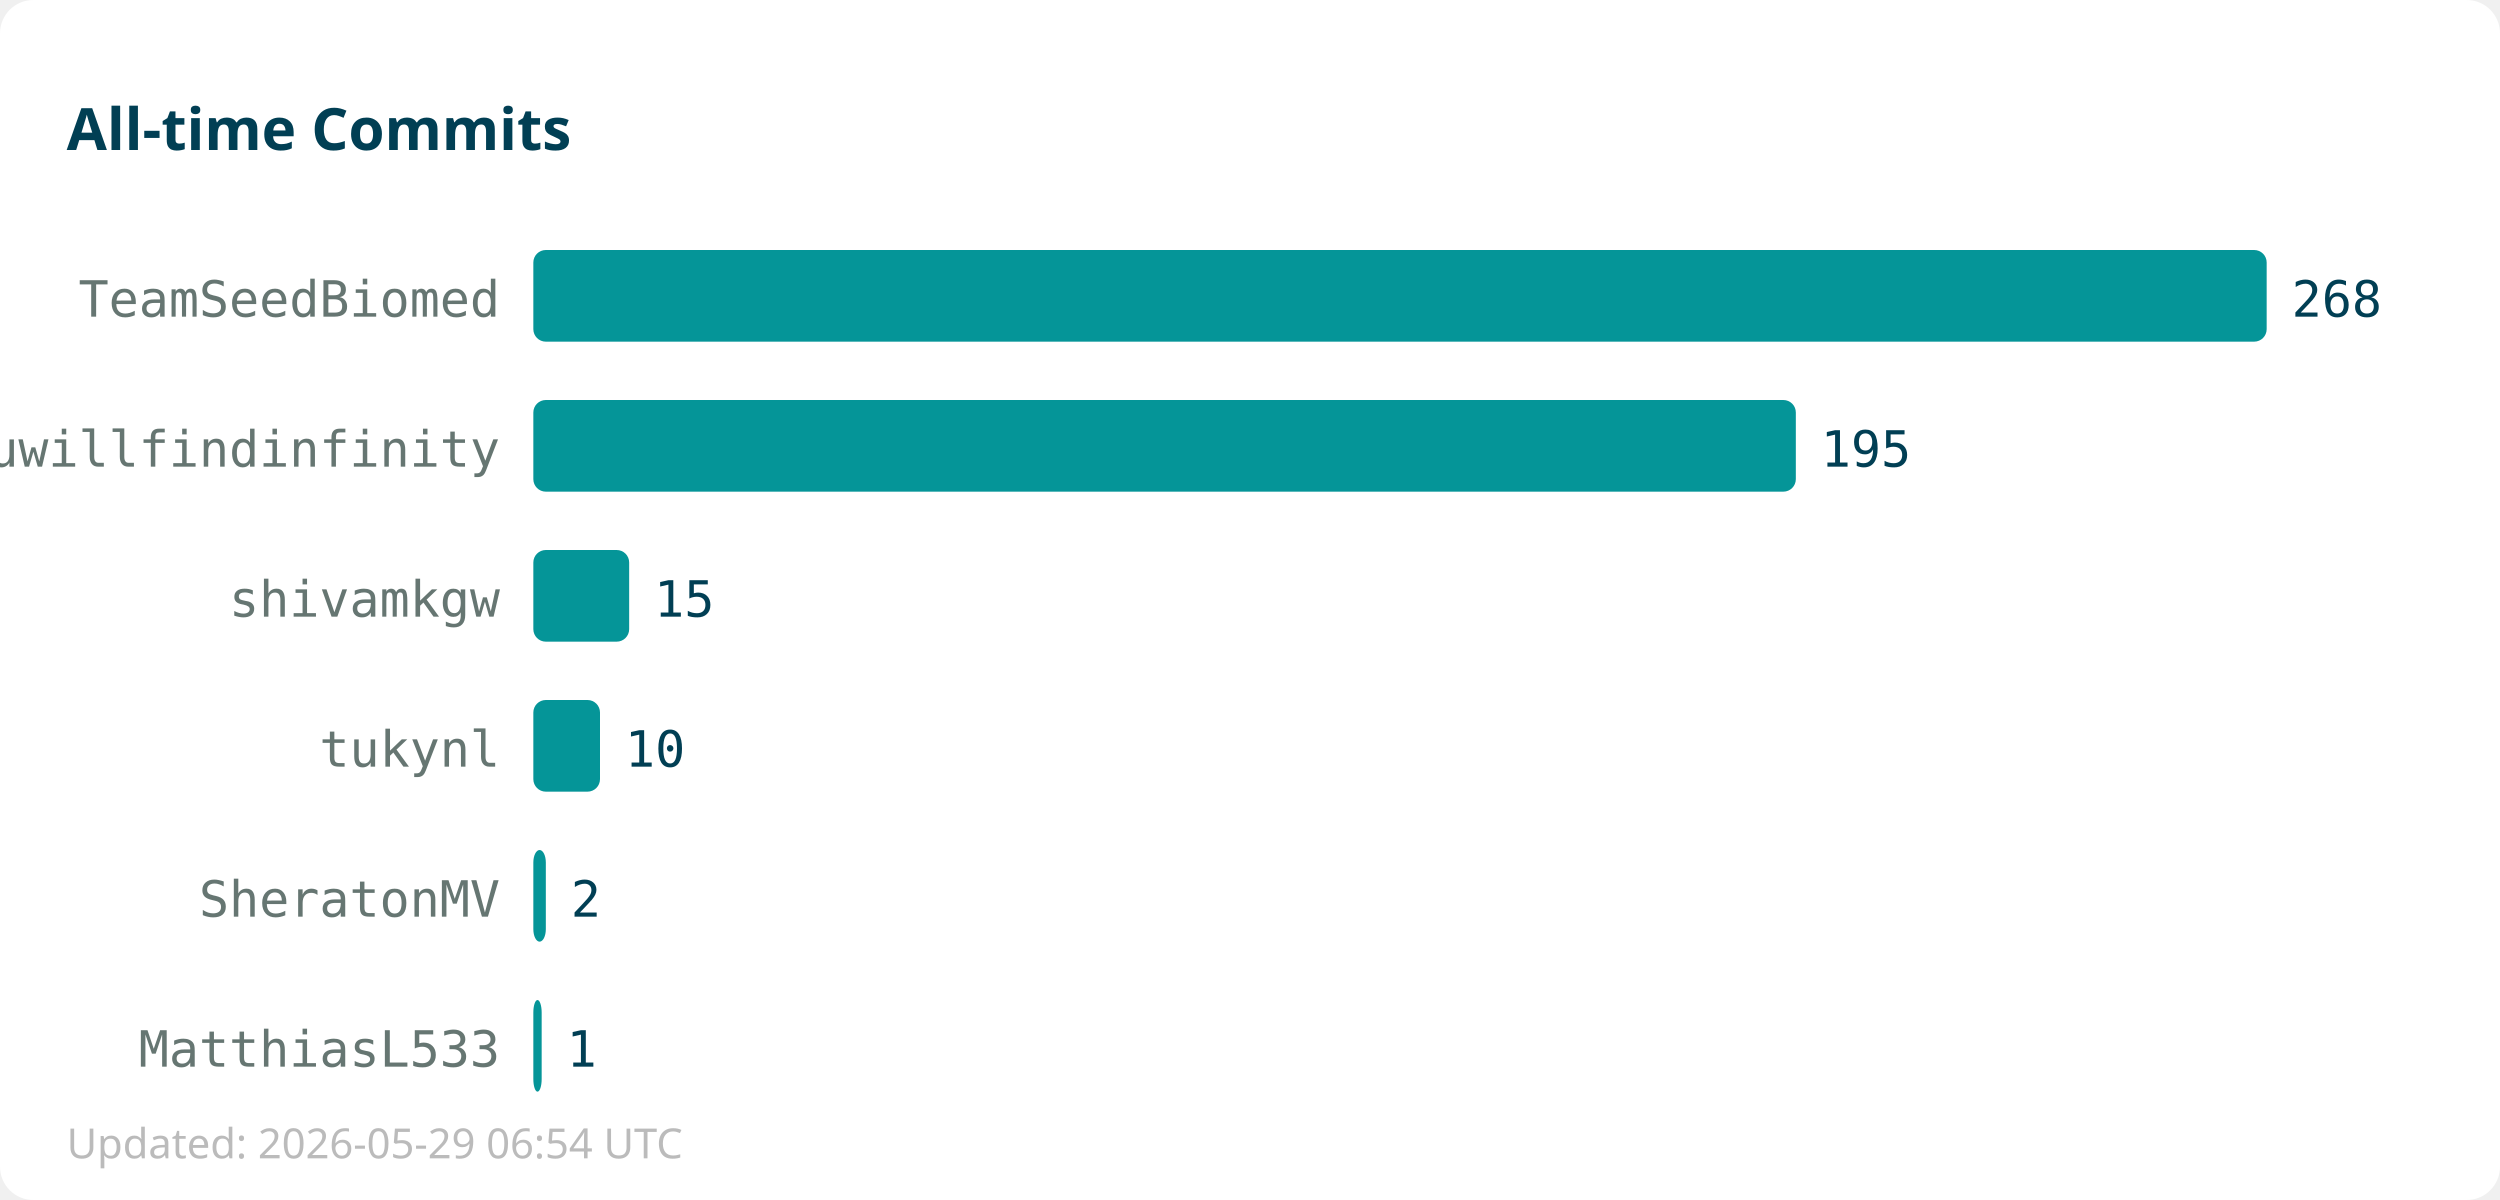
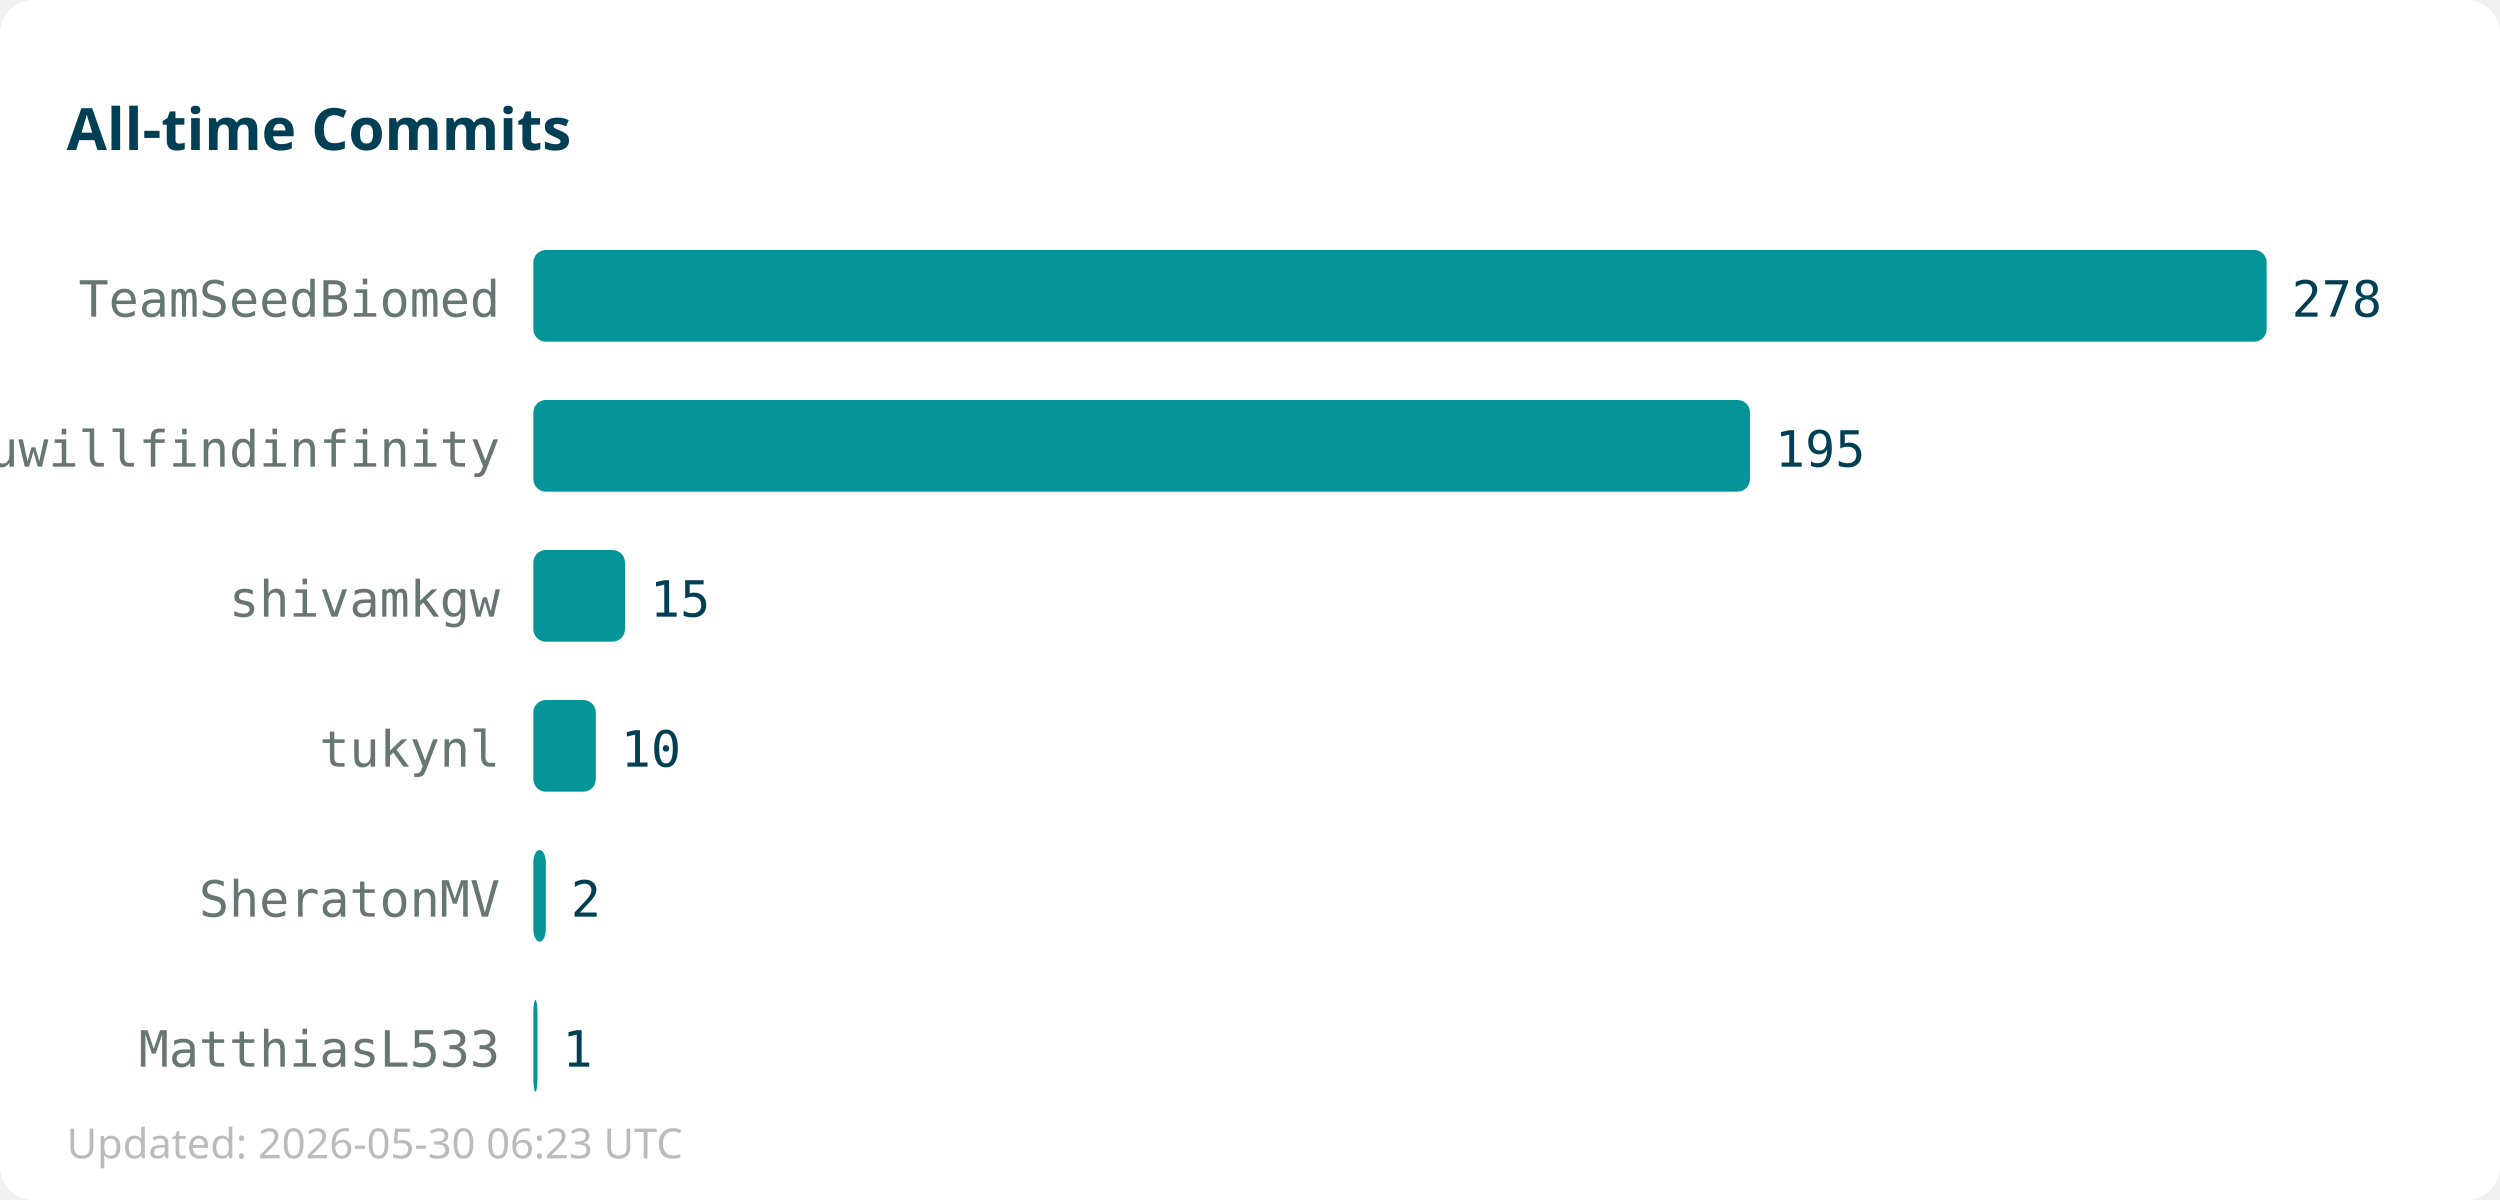
<svg xmlns="http://www.w3.org/2000/svg" width="600" height="288">
  <rect width="600" height="288" fill="#ffffff" rx="8" />
  <text x="16" y="36" font-family="sans-serif" font-size="14" font-weight="bold" fill="#013f54">All-time Commits</text>
  <text x="120" y="76" text-anchor="end" font-family="monospace" font-size="12" fill="#667672">TeamSeedBiomed</text>
  <rect x="128" y="60" width="416" height="22" fill="#059598" rx="3" />
-   <text x="550" y="76" font-family="monospace" font-size="12" fill="#013f54">268</text>
+   <text x="550" y="76" font-family="monospace" font-size="12" fill="#013f54">278</text>
  <text x="120" y="112" text-anchor="end" font-family="monospace" font-size="12" fill="#667672">youwillfindinfinity</text>
-   <rect x="128" y="96" width="303" height="22" fill="#059598" rx="3" />
-   <text x="437" y="112" font-family="monospace" font-size="12" fill="#013f54">195</text>
+   <rect x="128" y="96" width="292" height="22" fill="#059598" rx="3" />
+   <text x="426" y="112" font-family="monospace" font-size="12" fill="#013f54">195</text>
  <text x="120" y="148" text-anchor="end" font-family="monospace" font-size="12" fill="#667672">shivamkgw</text>
-   <rect x="128" y="132" width="23" height="22" fill="#059598" rx="3" />
-   <text x="157" y="148" font-family="monospace" font-size="12" fill="#013f54">15</text>
+   <rect x="128" y="132" width="22" height="22" fill="#059598" rx="3" />
+   <text x="156" y="148" font-family="monospace" font-size="12" fill="#013f54">15</text>
  <text x="120" y="184" text-anchor="end" font-family="monospace" font-size="12" fill="#667672">tukynl</text>
-   <rect x="128" y="168" width="16" height="22" fill="#059598" rx="3" />
-   <text x="150" y="184" font-family="monospace" font-size="12" fill="#013f54">10</text>
+   <rect x="128" y="168" width="15" height="22" fill="#059598" rx="3" />
+   <text x="149" y="184" font-family="monospace" font-size="12" fill="#013f54">10</text>
  <text x="120" y="220" text-anchor="end" font-family="monospace" font-size="12" fill="#667672">SheratonMV</text>
  <rect x="128" y="204" width="3" height="22" fill="#059598" rx="3" />
  <text x="137" y="220" font-family="monospace" font-size="12" fill="#013f54">2</text>
  <text x="120" y="256" text-anchor="end" font-family="monospace" font-size="12" fill="#667672">MatthiasL533</text>
-   <rect x="128" y="240" width="2" height="22" fill="#059598" rx="3" />
-   <text x="136" y="256" font-family="monospace" font-size="12" fill="#013f54">1</text>
-   <text x="16" y="278" font-family="sans-serif" font-size="10" fill="#bbbbbb">Updated: 2026-05-29 06:54 UTC</text>
+   <rect x="128" y="240" width="1" height="22" fill="#059598" rx="3" />
+   <text x="135" y="256" font-family="monospace" font-size="12" fill="#013f54">1</text>
+   <text x="16" y="278" font-family="sans-serif" font-size="10" fill="#bbbbbb">Updated: 2026-05-30 06:23 UTC</text>
</svg>
